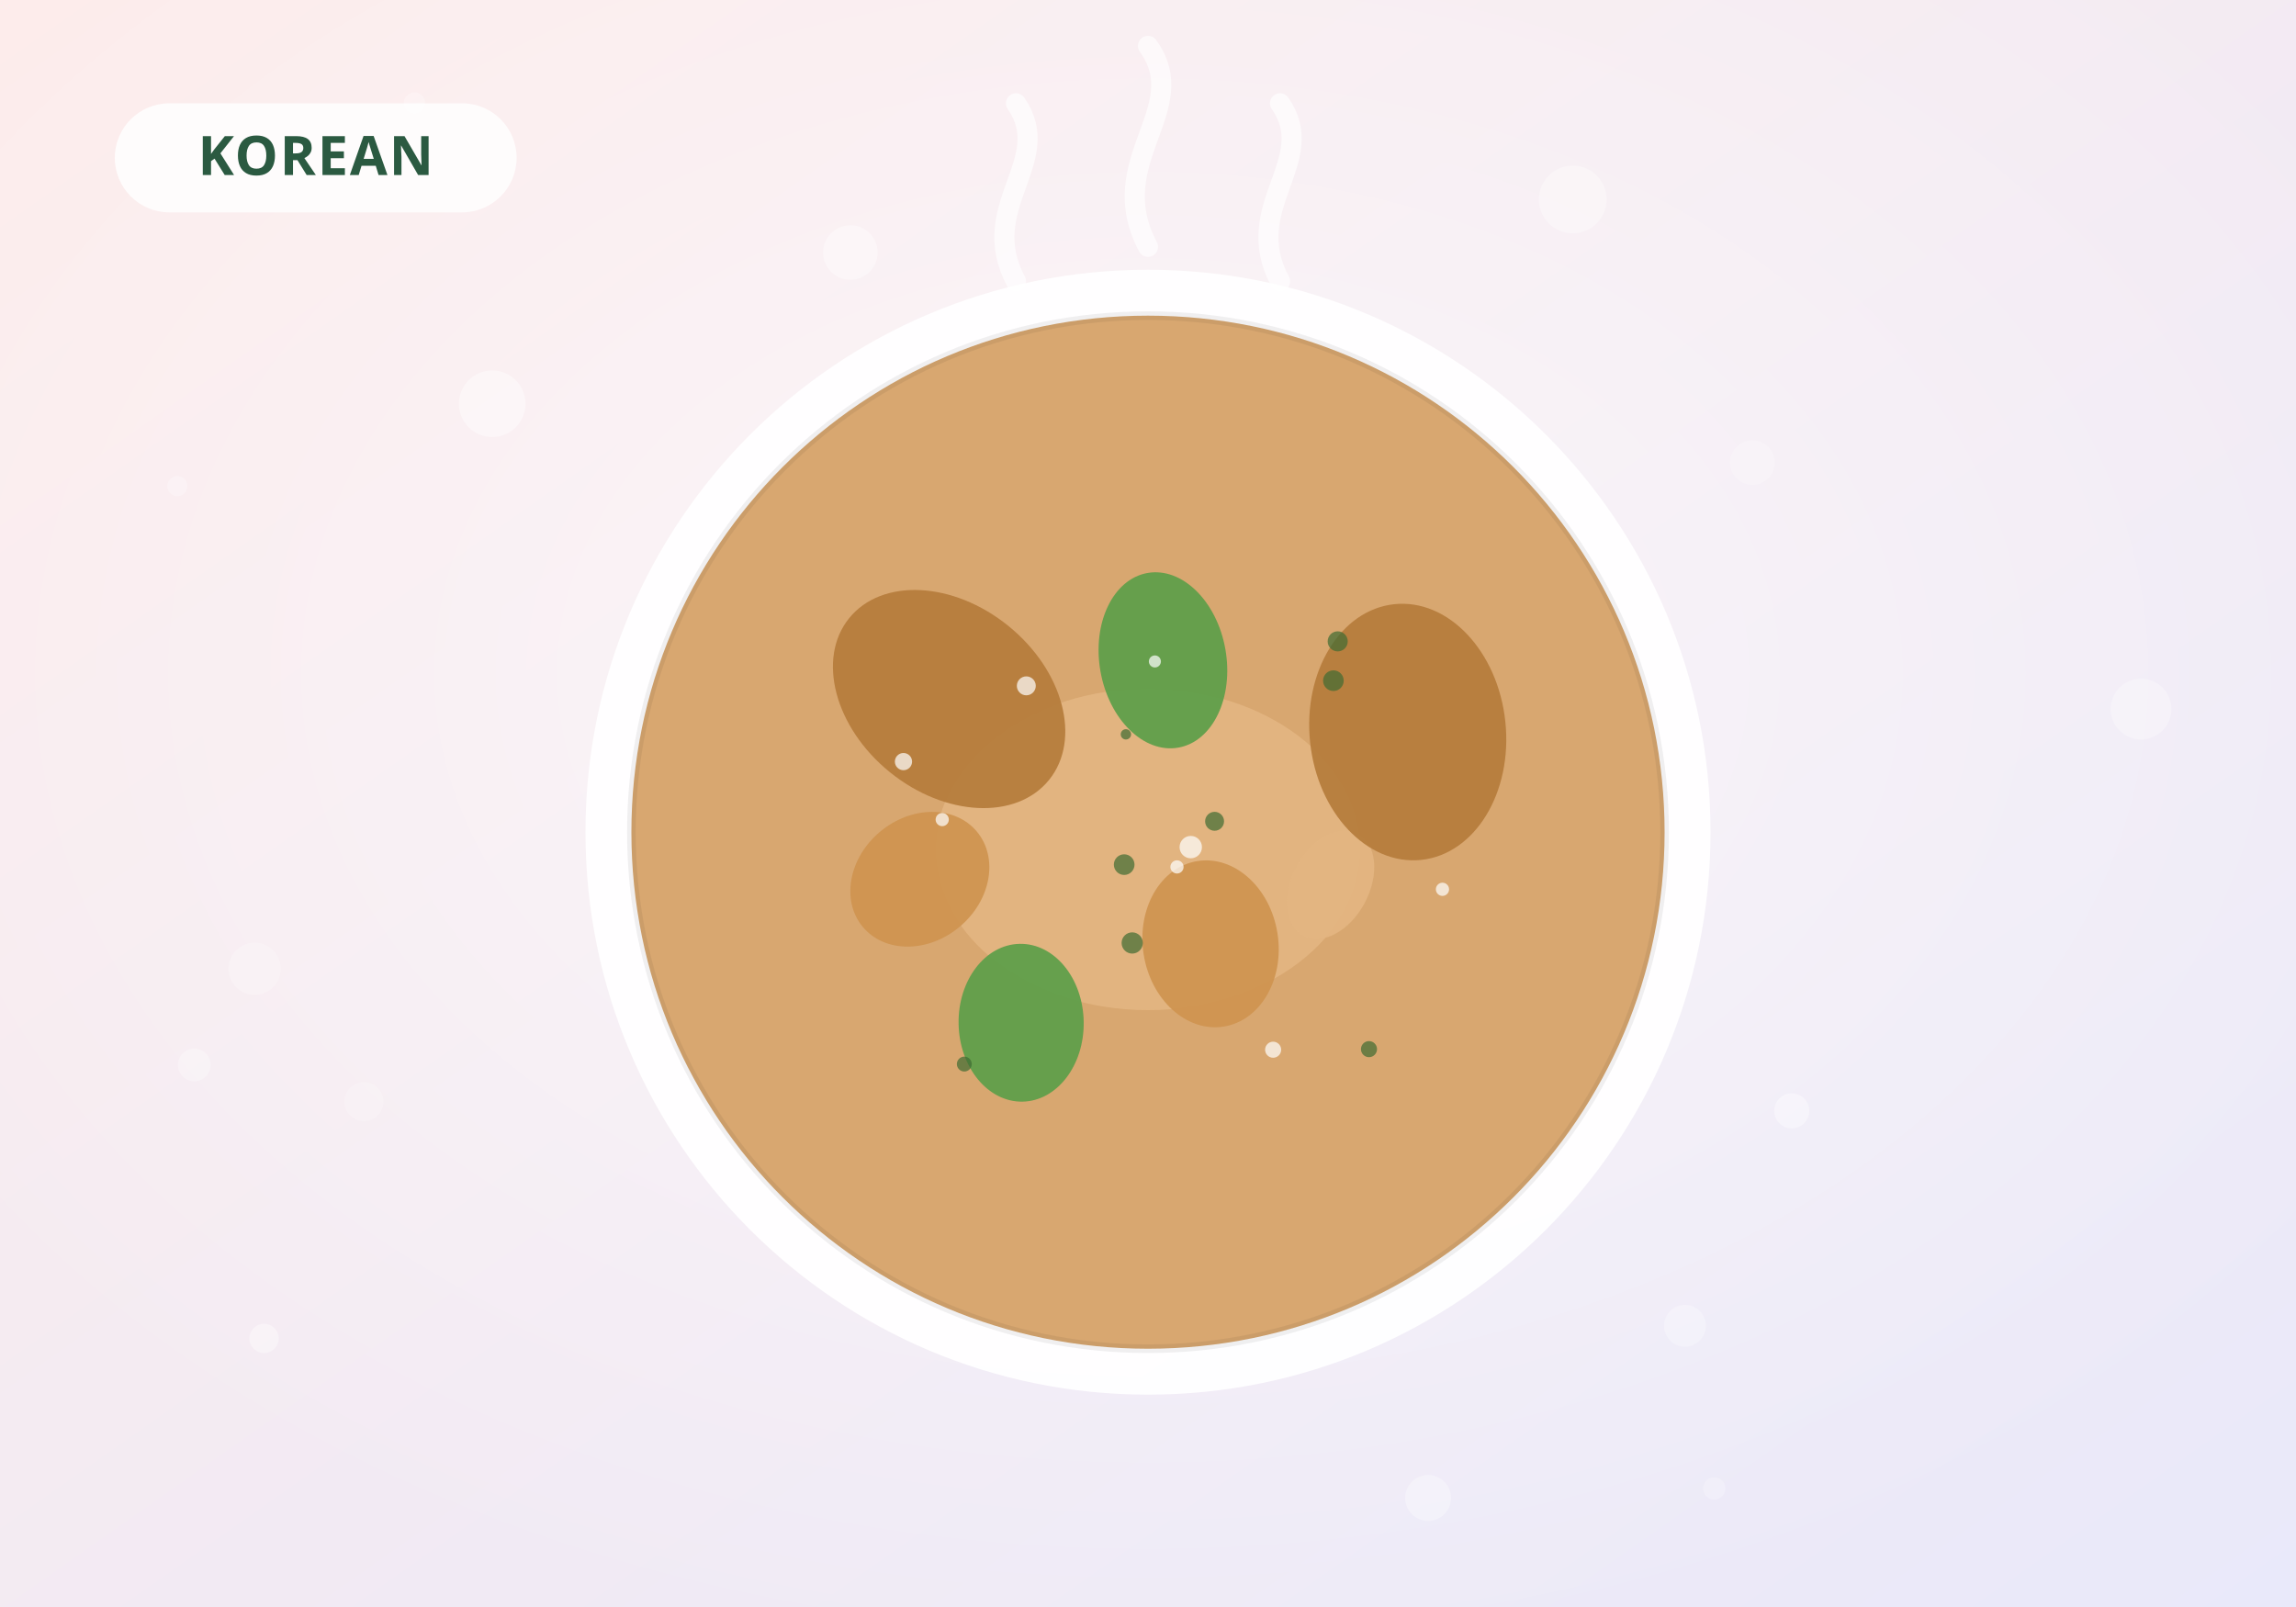
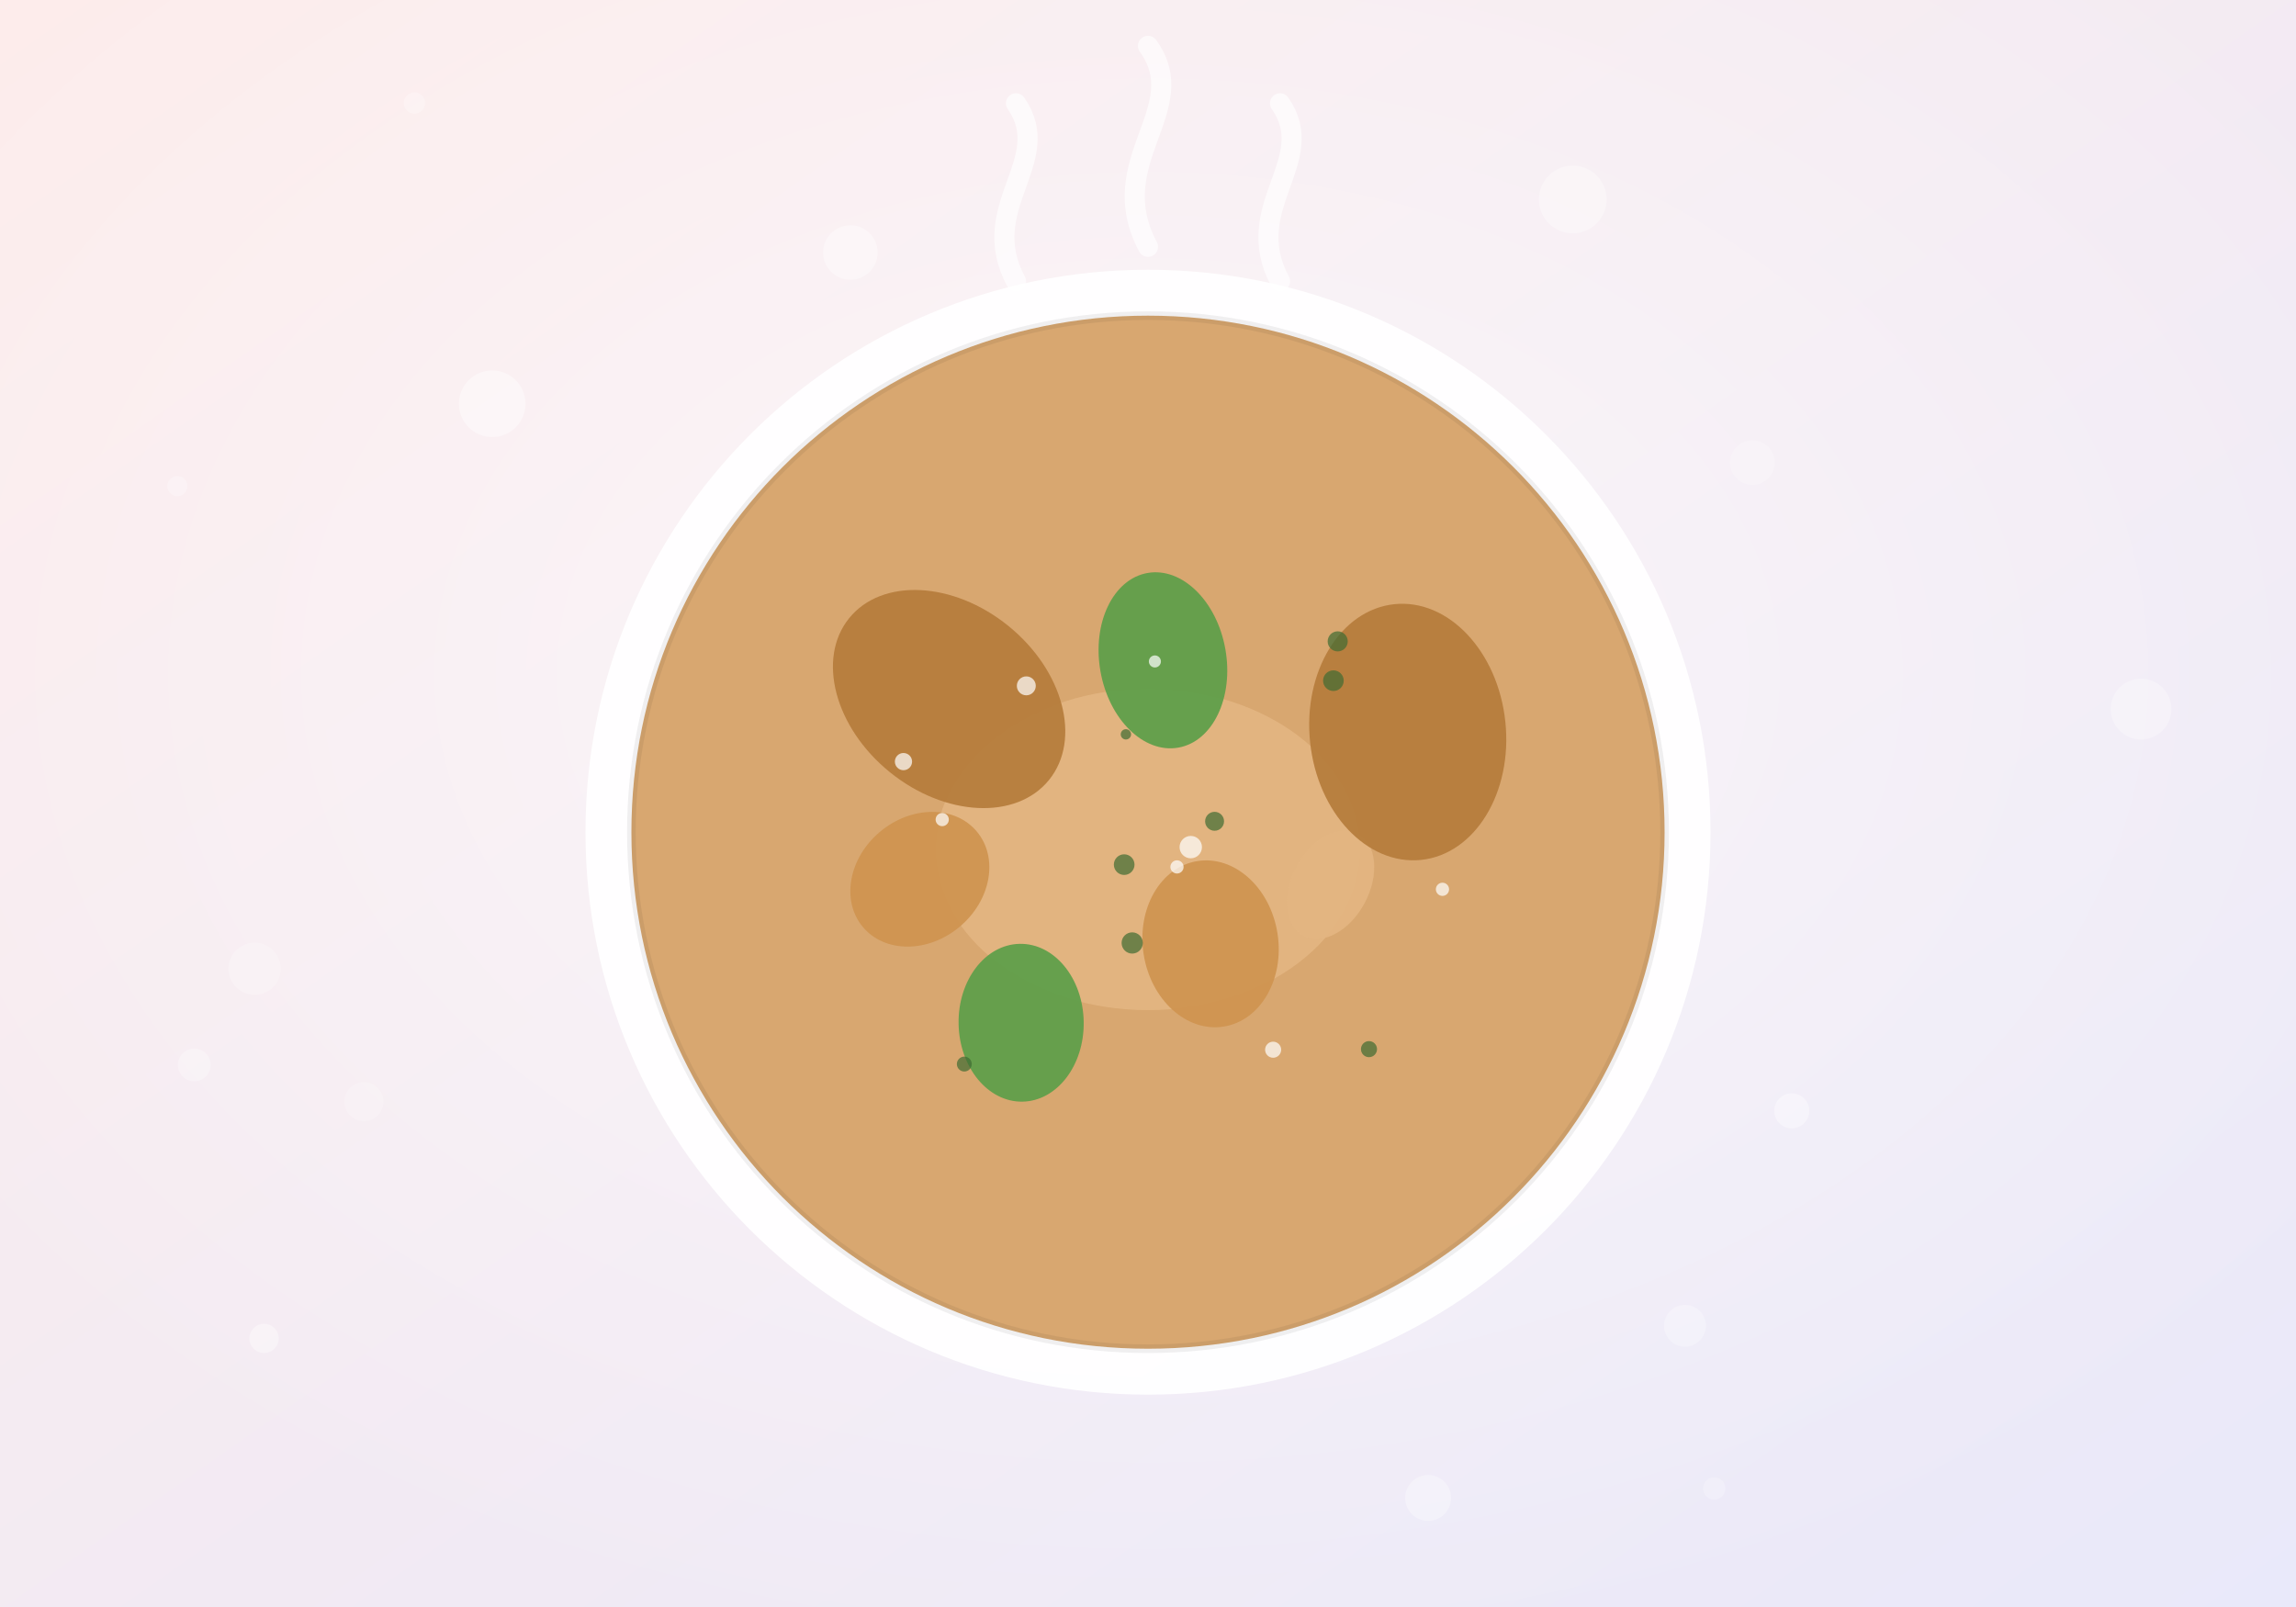
<svg xmlns="http://www.w3.org/2000/svg" viewBox="0 0 800 560" width="800" height="560" role="img" aria-label="Soft Tofu Stew">
  <defs>
    <linearGradient id="bg" x1="0" y1="0" x2="1" y2="1">
      <stop offset="0%" stop-color="#fdeceb" />
      <stop offset="100%" stop-color="#e9e9fa" />
    </linearGradient>
    <radialGradient id="glow" cx="50%" cy="42%" r="62%">
      <stop offset="0%" stop-color="#ffffff" stop-opacity="0.55" />
      <stop offset="100%" stop-color="#ffffff" stop-opacity="0" />
    </radialGradient>
  </defs>
  <rect width="800" height="560" fill="url(#bg)" />
  <rect width="800" height="560" fill="url(#glow)" />
  <circle cx="597.3" cy="518.7" r="3.9" fill="#ffffff" opacity="0.22" />
  <circle cx="624.3" cy="387.1" r="6.1" fill="#ffffff" opacity="0.37" />
  <circle cx="67.7" cy="371.1" r="5.7" fill="#ffffff" opacity="0.27" />
  <circle cx="296.3" cy="88.0" r="9.5" fill="#ffffff" opacity="0.37" />
  <circle cx="587.1" cy="462.0" r="7.3" fill="#ffffff" opacity="0.25" />
  <circle cx="88.7" cy="337.6" r="9.1" fill="#ffffff" opacity="0.21" />
  <circle cx="746.0" cy="247.1" r="10.6" fill="#ffffff" opacity="0.27" />
  <circle cx="171.5" cy="140.7" r="11.6" fill="#ffffff" opacity="0.40" />
  <circle cx="497.6" cy="522.0" r="8.0" fill="#ffffff" opacity="0.30" />
  <circle cx="548.0" cy="69.5" r="11.8" fill="#ffffff" opacity="0.32" />
  <circle cx="92.0" cy="466.4" r="5.1" fill="#ffffff" opacity="0.36" />
  <circle cx="610.6" cy="161.2" r="7.8" fill="#ffffff" opacity="0.18" />
  <circle cx="144.4" cy="35.9" r="3.7" fill="#ffffff" opacity="0.26" />
  <circle cx="126.8" cy="383.9" r="6.8" fill="#ffffff" opacity="0.18" />
  <circle cx="61.8" cy="169.4" r="3.5" fill="#ffffff" opacity="0.26" />
  <circle cx="400" cy="290" r="196" fill="#ffffff" opacity="0.96" />
  <circle cx="400" cy="290" r="180" fill="#cf9450" opacity="0.82" />
  <circle cx="400" cy="290" r="180" fill="none" stroke="#000000" stroke-opacity="0.06" stroke-width="3" />
  <ellipse cx="400" cy="296" rx="74" ry="56" fill="#e3b581" opacity="0.95" />
  <ellipse cx="463.6" cy="308.3" rx="20.2" ry="13.5" fill="#e3b581" opacity="0.94" transform="rotate(118 463.6 308.3)" />
  <ellipse cx="421.8" cy="328.9" rx="29.2" ry="23.6" fill="#cf9450" opacity="0.94" transform="rotate(81 421.8 328.9)" />
  <ellipse cx="355.8" cy="356.4" rx="27.5" ry="21.8" fill="#5f9e49" opacity="0.94" transform="rotate(89 355.8 356.4)" />
  <ellipse cx="320.5" cy="306.4" rx="25.9" ry="21.6" fill="#cf9450" opacity="0.94" transform="rotate(140 320.5 306.4)" />
  <ellipse cx="330.7" cy="243.6" rx="44.8" ry="32.8" fill="#b67c3c" opacity="0.94" transform="rotate(39 330.7 243.6)" />
  <ellipse cx="405.2" cy="230.1" rx="30.9" ry="22.1" fill="#5f9e49" opacity="0.94" transform="rotate(80 405.2 230.1)" />
  <ellipse cx="490.5" cy="255.1" rx="44.8" ry="34.2" fill="#b67c3c" opacity="0.94" transform="rotate(84 490.5 255.1)" />
  <circle cx="314.8" cy="265.4" r="3.0" fill="#ffffff" opacity="0.7" />
  <circle cx="328.3" cy="285.6" r="2.3" fill="#ffffff" opacity="0.7" />
  <circle cx="392.3" cy="255.9" r="1.8" fill="#3f6b32" opacity="0.7" />
  <circle cx="443.6" cy="365.8" r="2.8" fill="#ffffff" opacity="0.7" />
  <circle cx="402.4" cy="230.5" r="2.1" fill="#ffffff" opacity="0.7" />
  <circle cx="502.6" cy="309.9" r="2.3" fill="#ffffff" opacity="0.7" />
  <circle cx="477.0" cy="365.6" r="2.8" fill="#3f6b32" opacity="0.7" />
  <circle cx="423.2" cy="286.2" r="3.3" fill="#3f6b32" opacity="0.7" />
  <circle cx="357.6" cy="239.0" r="3.3" fill="#ffffff" opacity="0.7" />
  <circle cx="394.5" cy="328.6" r="3.7" fill="#3f6b32" opacity="0.7" />
  <circle cx="336.0" cy="370.8" r="2.6" fill="#3f6b32" opacity="0.7" />
  <circle cx="410.1" cy="302.1" r="2.3" fill="#ffffff" opacity="0.7" />
  <circle cx="391.7" cy="301.3" r="3.6" fill="#3f6b32" opacity="0.7" />
  <circle cx="466.1" cy="223.5" r="3.5" fill="#3f6b32" opacity="0.7" />
  <circle cx="414.9" cy="295.2" r="3.9" fill="#ffffff" opacity="0.7" />
  <circle cx="464.6" cy="237.2" r="3.6" fill="#3f6b32" opacity="0.7" />
  <g stroke="#ffffff" stroke-opacity="0.65" stroke-width="7" stroke-linecap="round" fill="none">
    <path d="M354 98 c -14 -26 14 -42 0 -62" />
    <path d="M400 86 c -16 -30 16 -48 0 -70" />
    <path d="M446 98 c -14 -26 14 -42 0 -62" />
  </g>
-   <g>
-     <rect x="40" y="36" rx="19" ry="19" width="140" height="38" fill="#ffffff" opacity="0.82" />
-     <text x="110" y="61" text-anchor="middle" font-family="Segoe UI, system-ui, sans-serif" font-size="19" font-weight="700" fill="#2b5a41" letter-spacing="0.6">KOREAN</text>
-   </g>
</svg>
